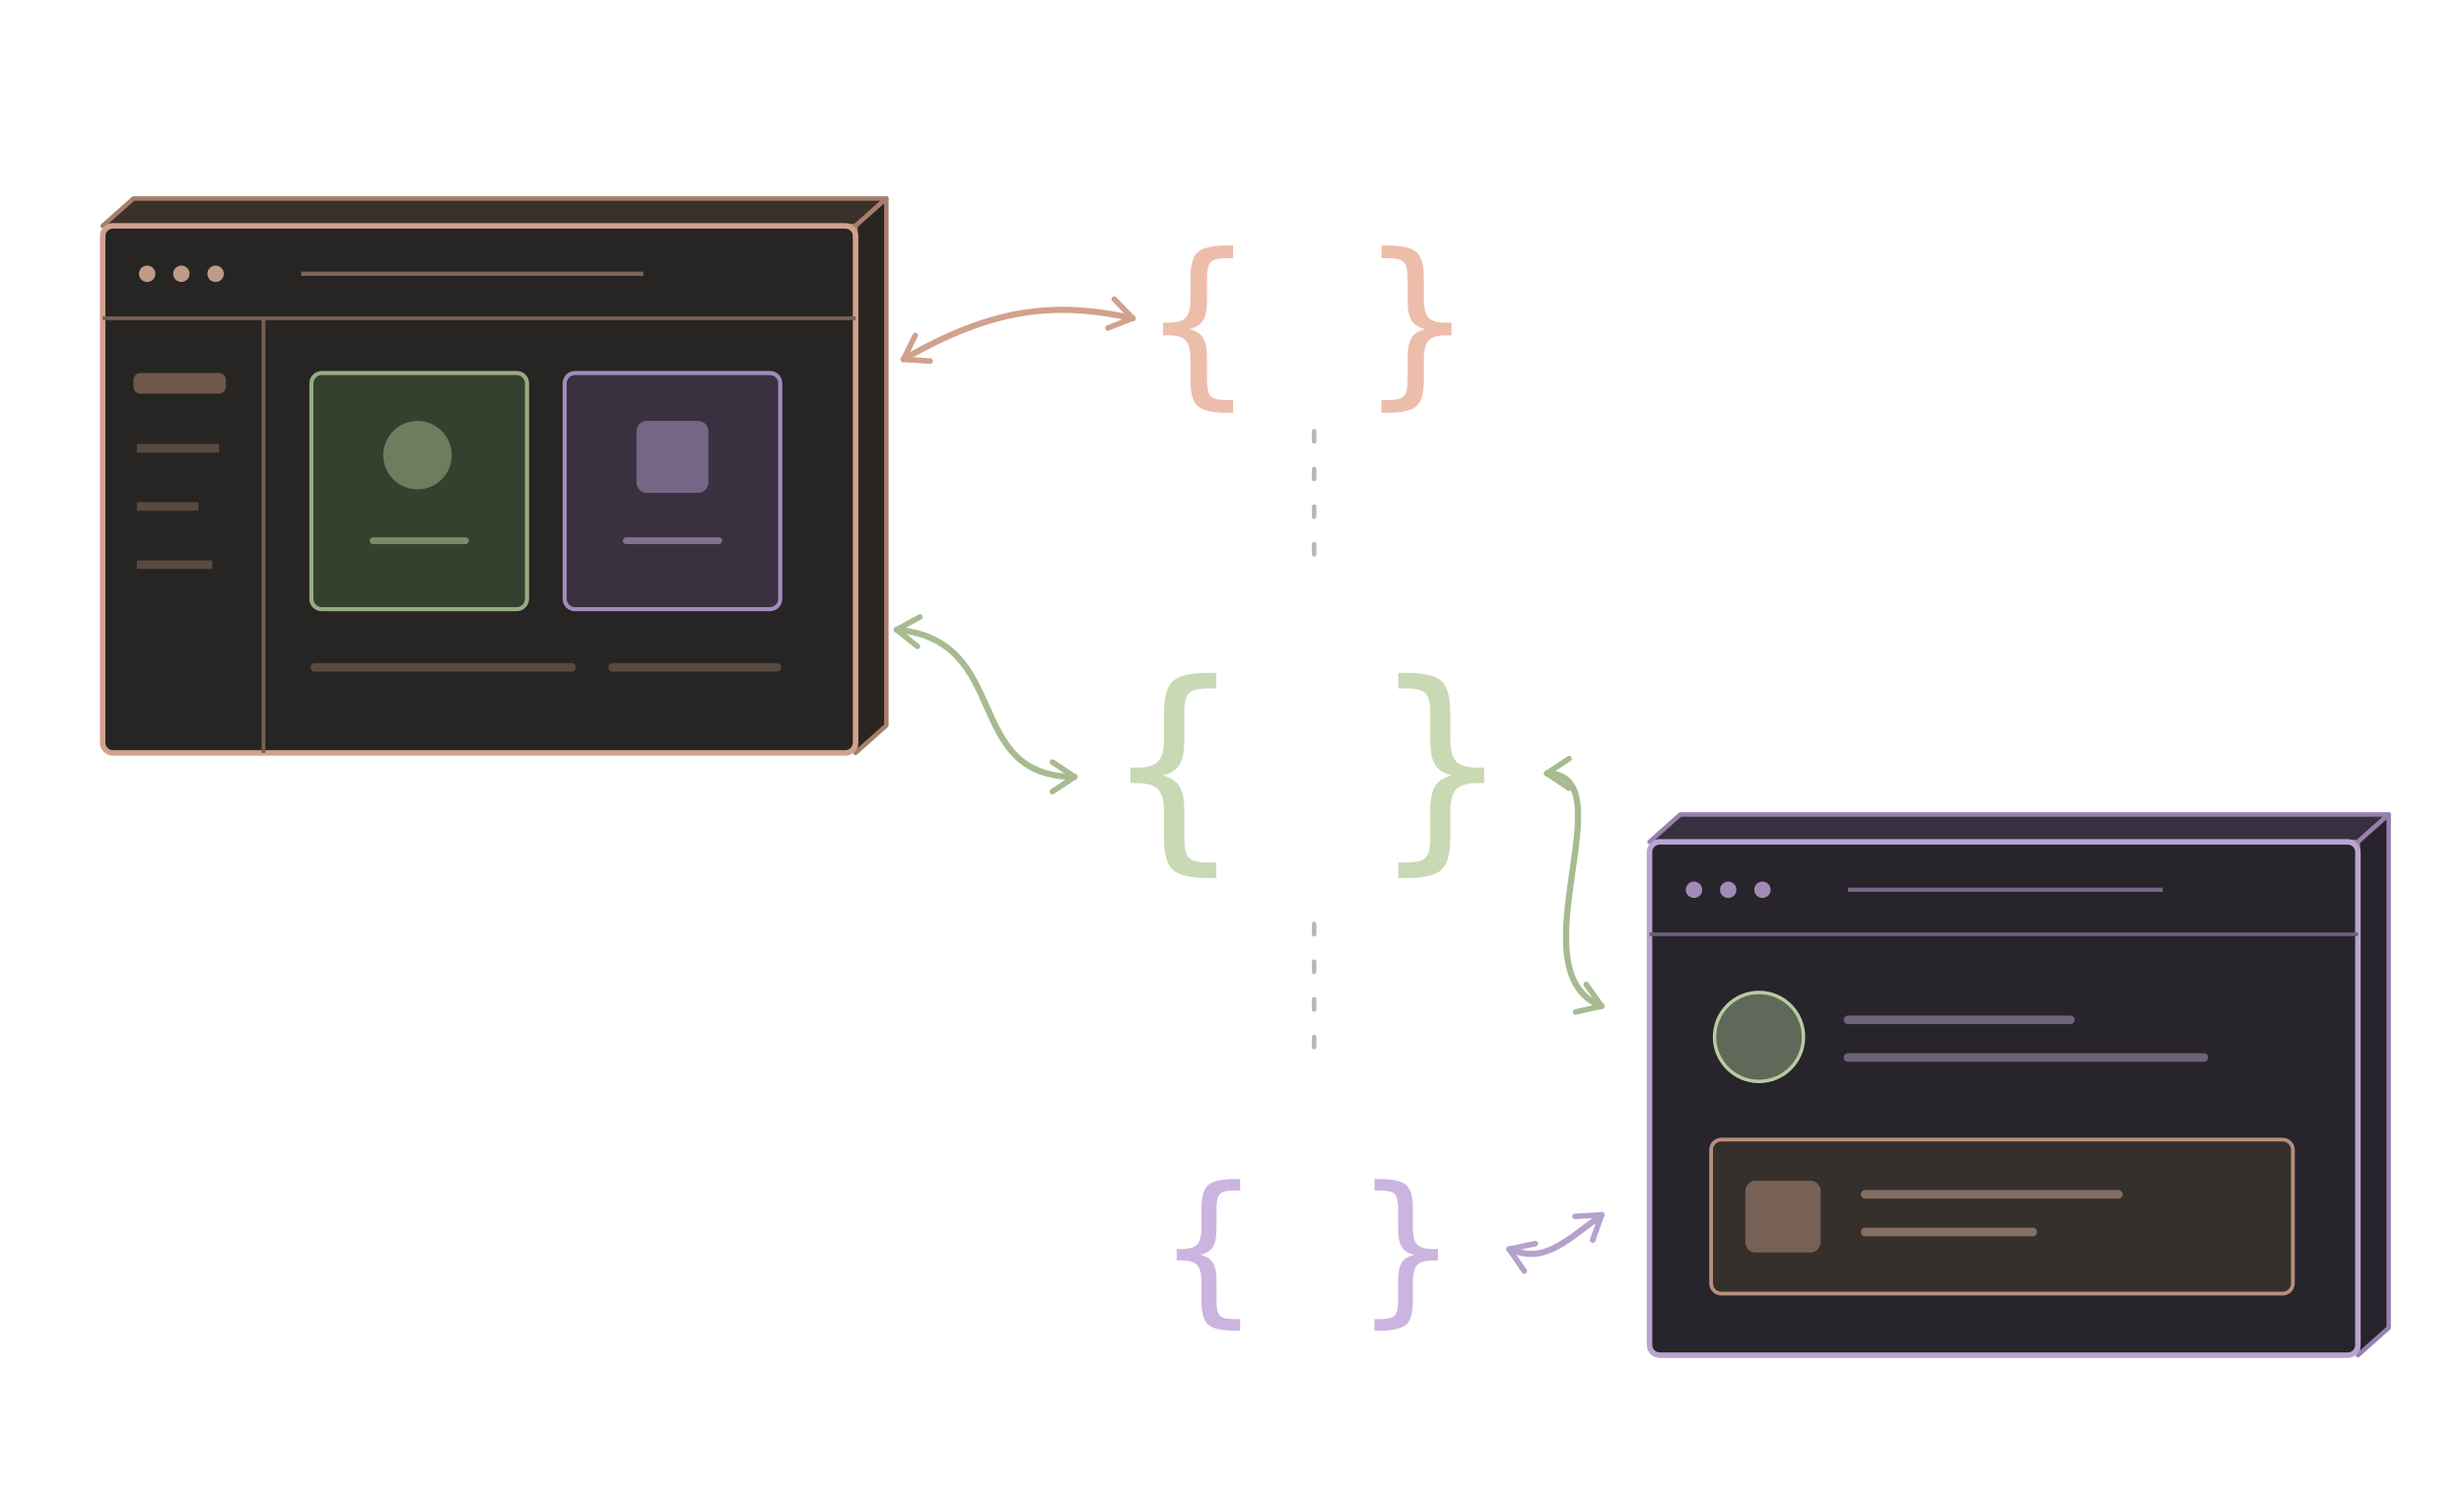
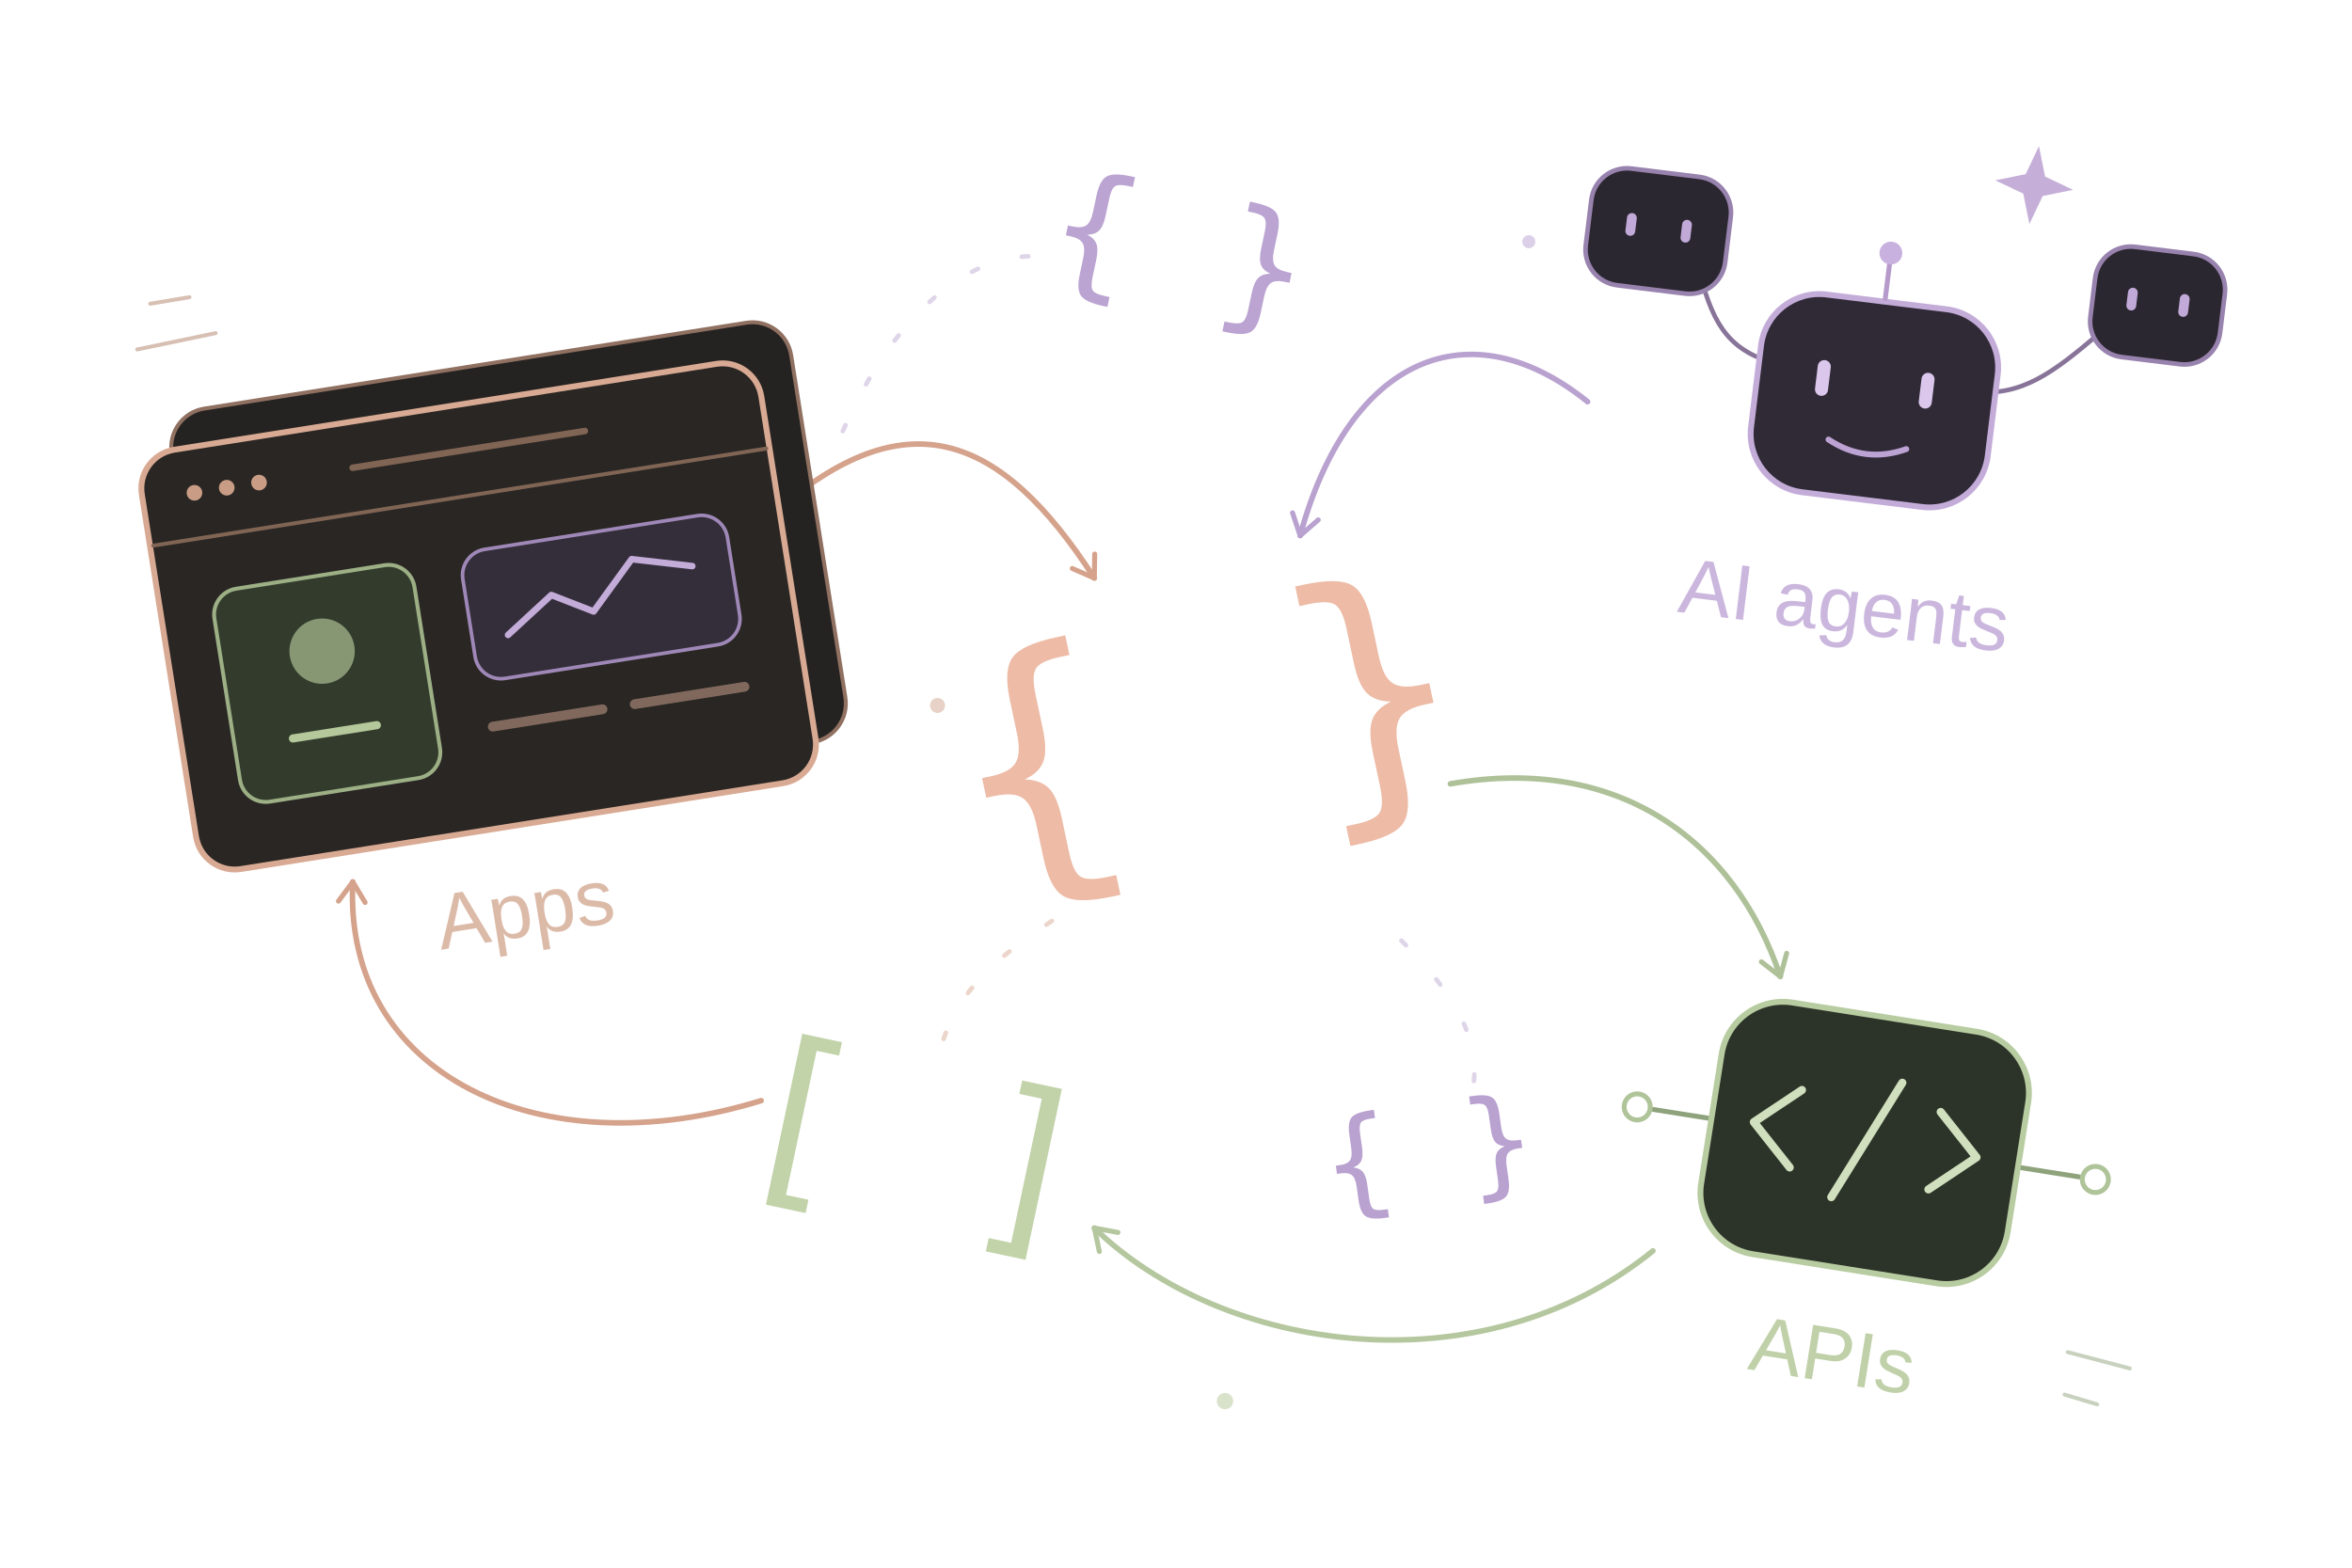
- <svg xmlns="http://www.w3.org/2000/svg" viewBox="0 0 720 440" fill="none">
+ <svg xmlns="http://www.w3.org/2000/svg" viewBox="0 0 720 480" fill="none">
  <defs>
-     <marker id="apps-flow-arrow" viewBox="0 0 10 10" refX="8" refY="5" markerWidth="6" markerHeight="6" orient="auto-start-reverse">
+     <marker id="apps-scene-arrow" viewBox="0 0 10 10" refX="8" refY="5" markerWidth="6" markerHeight="6" orient="auto">
      <path d="m2 1 6 4-6 4" stroke="context-stroke" stroke-width="1.5" stroke-linecap="round" stroke-linejoin="round" />
    </marker>
  </defs>
-   <g stroke-linecap="round" stroke-width="1.8" marker-start="url(#apps-flow-arrow)" marker-end="url(#apps-flow-arrow)">
-     <path d="M264 105c26-15 44-17 67-12" stroke="#d1a18e" />
-     <path d="M262 184c34 3 19 43 52 43" stroke="#a7bb92" />
-     <path d="M452 226c24 0-10 58 16 68" stroke="#a7bb92" />
-     <path d="M441 365c10 4 15-1 27-10" stroke="#b5a1cc" />
+   <style>
+     .apps-scene-float{animation:apps-scene-drift 7s ease-in-out infinite}
+     .apps-scene-float-slow{animation:apps-scene-drift 9s ease-in-out -3s infinite}
+     .apps-scene-float-late{animation:apps-scene-drift 8s ease-in-out -5s infinite}
+     .apps-scene-current{stroke-dasharray:2 14;animation:apps-scene-flow 8s linear infinite}
+     @keyframes apps-scene-drift{0%,100%{transform:translateY(0)}50%{transform:translateY(-7px)}}
+     @keyframes apps-scene-flow{to{stroke-dashoffset:-64}}
+     @media(prefers-reduced-motion:reduce){.apps-scene-float,.apps-scene-float-slow,.apps-scene-float-late,.apps-scene-current{animation:none}}
+   </style>
+   <g stroke-linecap="round" stroke-linejoin="round" stroke-width="1.7" marker-end="url(#apps-scene-arrow)">
+     <path d="M237 157c40-35 69-25 98 20" stroke="#d5a28b" />
+     <path d="M486 123c-36-29-73-14-88 41" stroke="#b9a2cf" />
+     <path d="M444 240c51-9 87 17 101 59" stroke="#aec198" />
+     <path d="M506 383c-53 43-132 31-171-7" stroke="#b5c79f" />
+     <path d="M233 337c-68 21-128-8-125-67" stroke="#d5a28b" />
  </g>
-   <path d="M384 126v39m0 105v41" stroke="#8b877c" stroke-width="1.3" stroke-dasharray="3 8" stroke-linecap="round" opacity=".6" />
-   <g stroke-linejoin="round">
-     <path d="m30 66 9-8h220l-9 8Z" fill="#3c302a" stroke="#a67e6e" stroke-width="1.3" />
-     <path d="m250 66 9-8v154l-9 8Z" fill="#2b2522" stroke="#a67e6e" stroke-width="1.3" />
-     <rect x="30" y="66" width="220" height="154" rx="3" fill="#272523" stroke="#d1a18f" stroke-width="1.6" />
-     <path d="M30 93h220M77 93v127" stroke="#765f54" stroke-width="1.1" />
-     <g fill="#bf9a88">
-       <circle cx="43" cy="80" r="2.4" />
-       <circle cx="53" cy="80" r="2.4" />
-       <circle cx="63" cy="80" r="2.4" />
+   <g class="apps-scene-current" stroke-linecap="round" stroke-width="1.4" opacity=".45">
+     <path d="M258 132c17-39 42-57 64-53" stroke="#b9a2cf" />
+     <path d="M322 282c-20 13-30 24-34 39" stroke="#d5a28b" />
+     <path d="M429 288c18 18 28 35 19 54" stroke="#b9a2cf" />
+   </g>
+   <g class="apps-scene-float">
+     <g transform="rotate(-9 151 185)" stroke-linecap="round" stroke-linejoin="round">
+       <rect x="61" y="112" width="192" height="130" rx="12" fill="#252321" stroke="#8f7061" stroke-width="1.2" />
+       <rect x="50" y="123" width="192" height="130" rx="12" fill="#292623" stroke="#d9aa93" stroke-width="1.8" />
+       <path d="M51 151h190" stroke="#806454" stroke-width="1.2" />
+       <g fill="#c89c85">
+         <circle cx="66" cy="137" r="2.4" />
+         <circle cx="76" cy="137" r="2.4" />
+         <circle cx="86" cy="137" r="2.4" />
+       </g>
+       <path d="M115 137h72" stroke="#806454" stroke-width="2" />
+       <rect x="66" y="168" width="62" height="66" rx="8" fill="#333c2c" stroke="#9caf85" stroke-width="1.2" />
+       <circle cx="97" cy="191" r="10" fill="#b4c89b" fill-opacity=".65" />
+       <path d="M84 216h26" stroke="#b4c89b" stroke-width="2.5" />
+       <rect x="143" y="168" width="82" height="40" rx="8" fill="#342e3b" stroke="#9f88b7" stroke-width="1.1" />
+       <path d="m154 195 15-10 12 7 14-14 18 5" stroke="#c4acd9" stroke-width="2" />
+       <path d="M145 222h34m10 0h34" stroke="#ba9682" stroke-width="3" opacity=".6" />
+       <text x="146" y="287" fill="#dcbaa8" font-family="Montserrat, Arial, sans-serif" font-size="24" text-anchor="middle" stroke="none" data-copy="application-diagram.apps">Apps</text>
    </g>
-     <path d="M88 80h100" stroke="#816757" stroke-width="1.2" />
-     <rect x="39" y="109" width="27" height="6" rx="2" fill="#9f7a67" fill-opacity=".6" />
-     <path d="M40 131h24m-24 17h18m-18 17h22" stroke="#947764" stroke-width="2.5" opacity=".45" />
-     <rect x="91" y="109" width="63" height="69" rx="3" fill="#35402e" stroke="#96ac82" stroke-width="1.2" />
-     <rect x="165" y="109" width="63" height="69" rx="3" fill="#393140" stroke="#a38bbd" stroke-width="1.2" />
-     <circle cx="122" cy="133" r="10" fill="#a6bd90" fill-opacity=".5" />
-     <path d="M109 158h27" stroke="#a6bd90" stroke-width="2" stroke-linecap="round" opacity=".6" />
-     <rect x="186" y="123" width="21" height="21" rx="3" fill="#b49cca" fill-opacity=".5" />
-     <path d="M183 158h27" stroke="#b49cca" stroke-width="2" stroke-linecap="round" opacity=".6" />
-     <path d="M92 195h75m12 0h48" stroke="#947764" stroke-width="2.5" stroke-linecap="round" opacity=".45" />
-     <path d="m482 246 9-8h207l-9 8Z" fill="#373040" stroke="#9681ad" stroke-width="1.3" />
-     <path d="m689 246 9-8v150l-9 8Z" fill="#27232c" stroke="#9681ad" stroke-width="1.3" />
-     <rect x="482" y="246" width="207" height="150" rx="3" fill="#27242b" stroke="#b9a4d0" stroke-width="1.6" />
-     <path d="M482 273h207" stroke="#6d5e7b" stroke-width="1.1" />
-     <g fill="#a18bb6">
-       <circle cx="495" cy="260" r="2.4" />
-       <circle cx="505" cy="260" r="2.4" />
-       <circle cx="515" cy="260" r="2.4" />
+   </g>
+   <g class="apps-scene-float-slow">
+     <g transform="rotate(7 572 125)" stroke-linecap="round" stroke-linejoin="round">
+       <path d="M516 91c6 15 12 22 27 24m60 1c15 0 24-9 36-22" stroke="#887499" stroke-width="1.4" />
+       <rect x="480" y="61" width="43" height="36" rx="11" fill="#2b2730" stroke="#9882ae" stroke-width="1.4" />
+       <path d="M493 76v4m17-4v4" stroke="#c1a9d8" stroke-width="3" />
+       <rect x="636" y="66" width="40" height="34" rx="11" fill="#2b2730" stroke="#9882ae" stroke-width="1.4" />
+       <path d="M648 80v4m16-4v4" stroke="#c1a9d8" stroke-width="3" />
+       <rect x="537" y="92" width="73" height="61" rx="18" fill="#302a37" stroke="#c4acd9" stroke-width="1.8" />
+       <path d="M573 91V80" stroke="#b59acb" stroke-width="1.5" />
+       <circle cx="573" cy="77" r="3.5" fill="#c9b1df" />
+       <path d="M557 114v7m32-7v7" stroke="#dac7eb" stroke-width="4" />
+       <path d="M561 136q12 6 24 0" stroke="#bda3d4" stroke-width="1.8" />
+       <path d="m614 39 3 9 9 3-9 3-3 9-3-9-9-3 9-3Z" fill="#c5afd8" stroke="none" />
+       <text x="572" y="194" fill="#cbb7de" font-family="Montserrat, Arial, sans-serif" font-size="24" text-anchor="middle" stroke="none" data-copy="application-diagram.agents">AI agents</text>
    </g>
-     <path d="M540 260h92" stroke="#796889" stroke-width="1.2" />
-     <circle cx="514" cy="303" r="13" fill="#a7bb92" fill-opacity=".45" stroke="#b8cba3" stroke-width="1" />
-     <path d="M540 298h65m-65 11h104" stroke="#b5a2c8" stroke-width="2.5" stroke-linecap="round" opacity=".5" />
-     <rect x="500" y="333" width="170" height="45" rx="3" fill="#35302c" stroke="#b78f7c" stroke-width="1.1" />
-     <rect x="510" y="345" width="22" height="21" rx="3" fill="#c99b85" fill-opacity=".45" />
-     <path d="M545 349h74m-74 11h49" stroke="#c5a390" stroke-width="2.5" stroke-linecap="round" opacity=".55" />
  </g>
  <g font-family="ui-monospace, SFMono-Regular, Consolas, monospace" text-anchor="middle">
-     <text x="382" y="112" fill="#edbdab" font-size="53">{ }</text>
-     <text x="382" y="246" fill="#c8d9b3" font-size="65">{ }</text>
-     <text x="382" y="381" fill="#cbb4e0" font-size="48">{ }</text>
+     <g class="apps-scene-float-late">
+       <text x="370" y="253" transform="rotate(-12 370 228)" fill="#edbba6" font-size="88">{ }</text>
+     </g>
+     <g class="apps-scene-float-slow">
+       <text x="361" y="91" transform="rotate(12 361 77)" fill="#bba4d2" font-size="44">{ }</text>
+       <text x="280" y="370" transform="rotate(12 280 350)" fill="#c2d3aa" font-size="60">[ ]</text>
+     </g>
+     <g class="apps-scene-float">
+       <text x="437" y="365" transform="rotate(-8 437 351)" fill="#b9a1d0" font-size="36">{ }</text>
+     </g>
+   </g>
+   <g class="apps-scene-float-late">
+     <g transform="rotate(9 571 352)" stroke-linecap="round" stroke-linejoin="round">
+       <path d="M505 350h18m95 0h19" stroke="#8ea27c" stroke-width="1.5" />
+       <circle cx="500" cy="350" r="4" stroke="#afc499" stroke-width="1.5" />
+       <circle cx="642" cy="350" r="4" stroke="#afc499" stroke-width="1.5" />
+       <rect x="523" y="311" width="95" height="78" rx="19" fill="#2c3328" stroke="#b8cca1" stroke-width="1.8" />
+       <path d="m549 337-13 12 13 12m43-24 13 12-13 12m-13-31-16 38" stroke="#d0dfbd" stroke-width="2.5" />
+       <text x="571" y="424" fill="#c0d1a9" font-family="Montserrat, Arial, sans-serif" font-size="24" text-anchor="middle" stroke="none" data-copy="application-diagram.apis">APIs</text>
+     </g>
+   </g>
+   <g stroke-linecap="round" opacity=".55">
+     <path d="m42 107 24-5m-20-9 12-2" stroke="#b78b75" stroke-width="1.2" />
+     <path d="m633 414 19 5m-20 8 10 3" stroke="#9aac88" stroke-width="1.2" />
+     <circle cx="287" cy="216" r="2.3" fill="#d6ac97" />
+     <circle cx="468" cy="74" r="2" fill="#bfa8d6" />
+     <circle cx="375" cy="429" r="2.5" fill="#b9cba0" />
  </g>
</svg>
